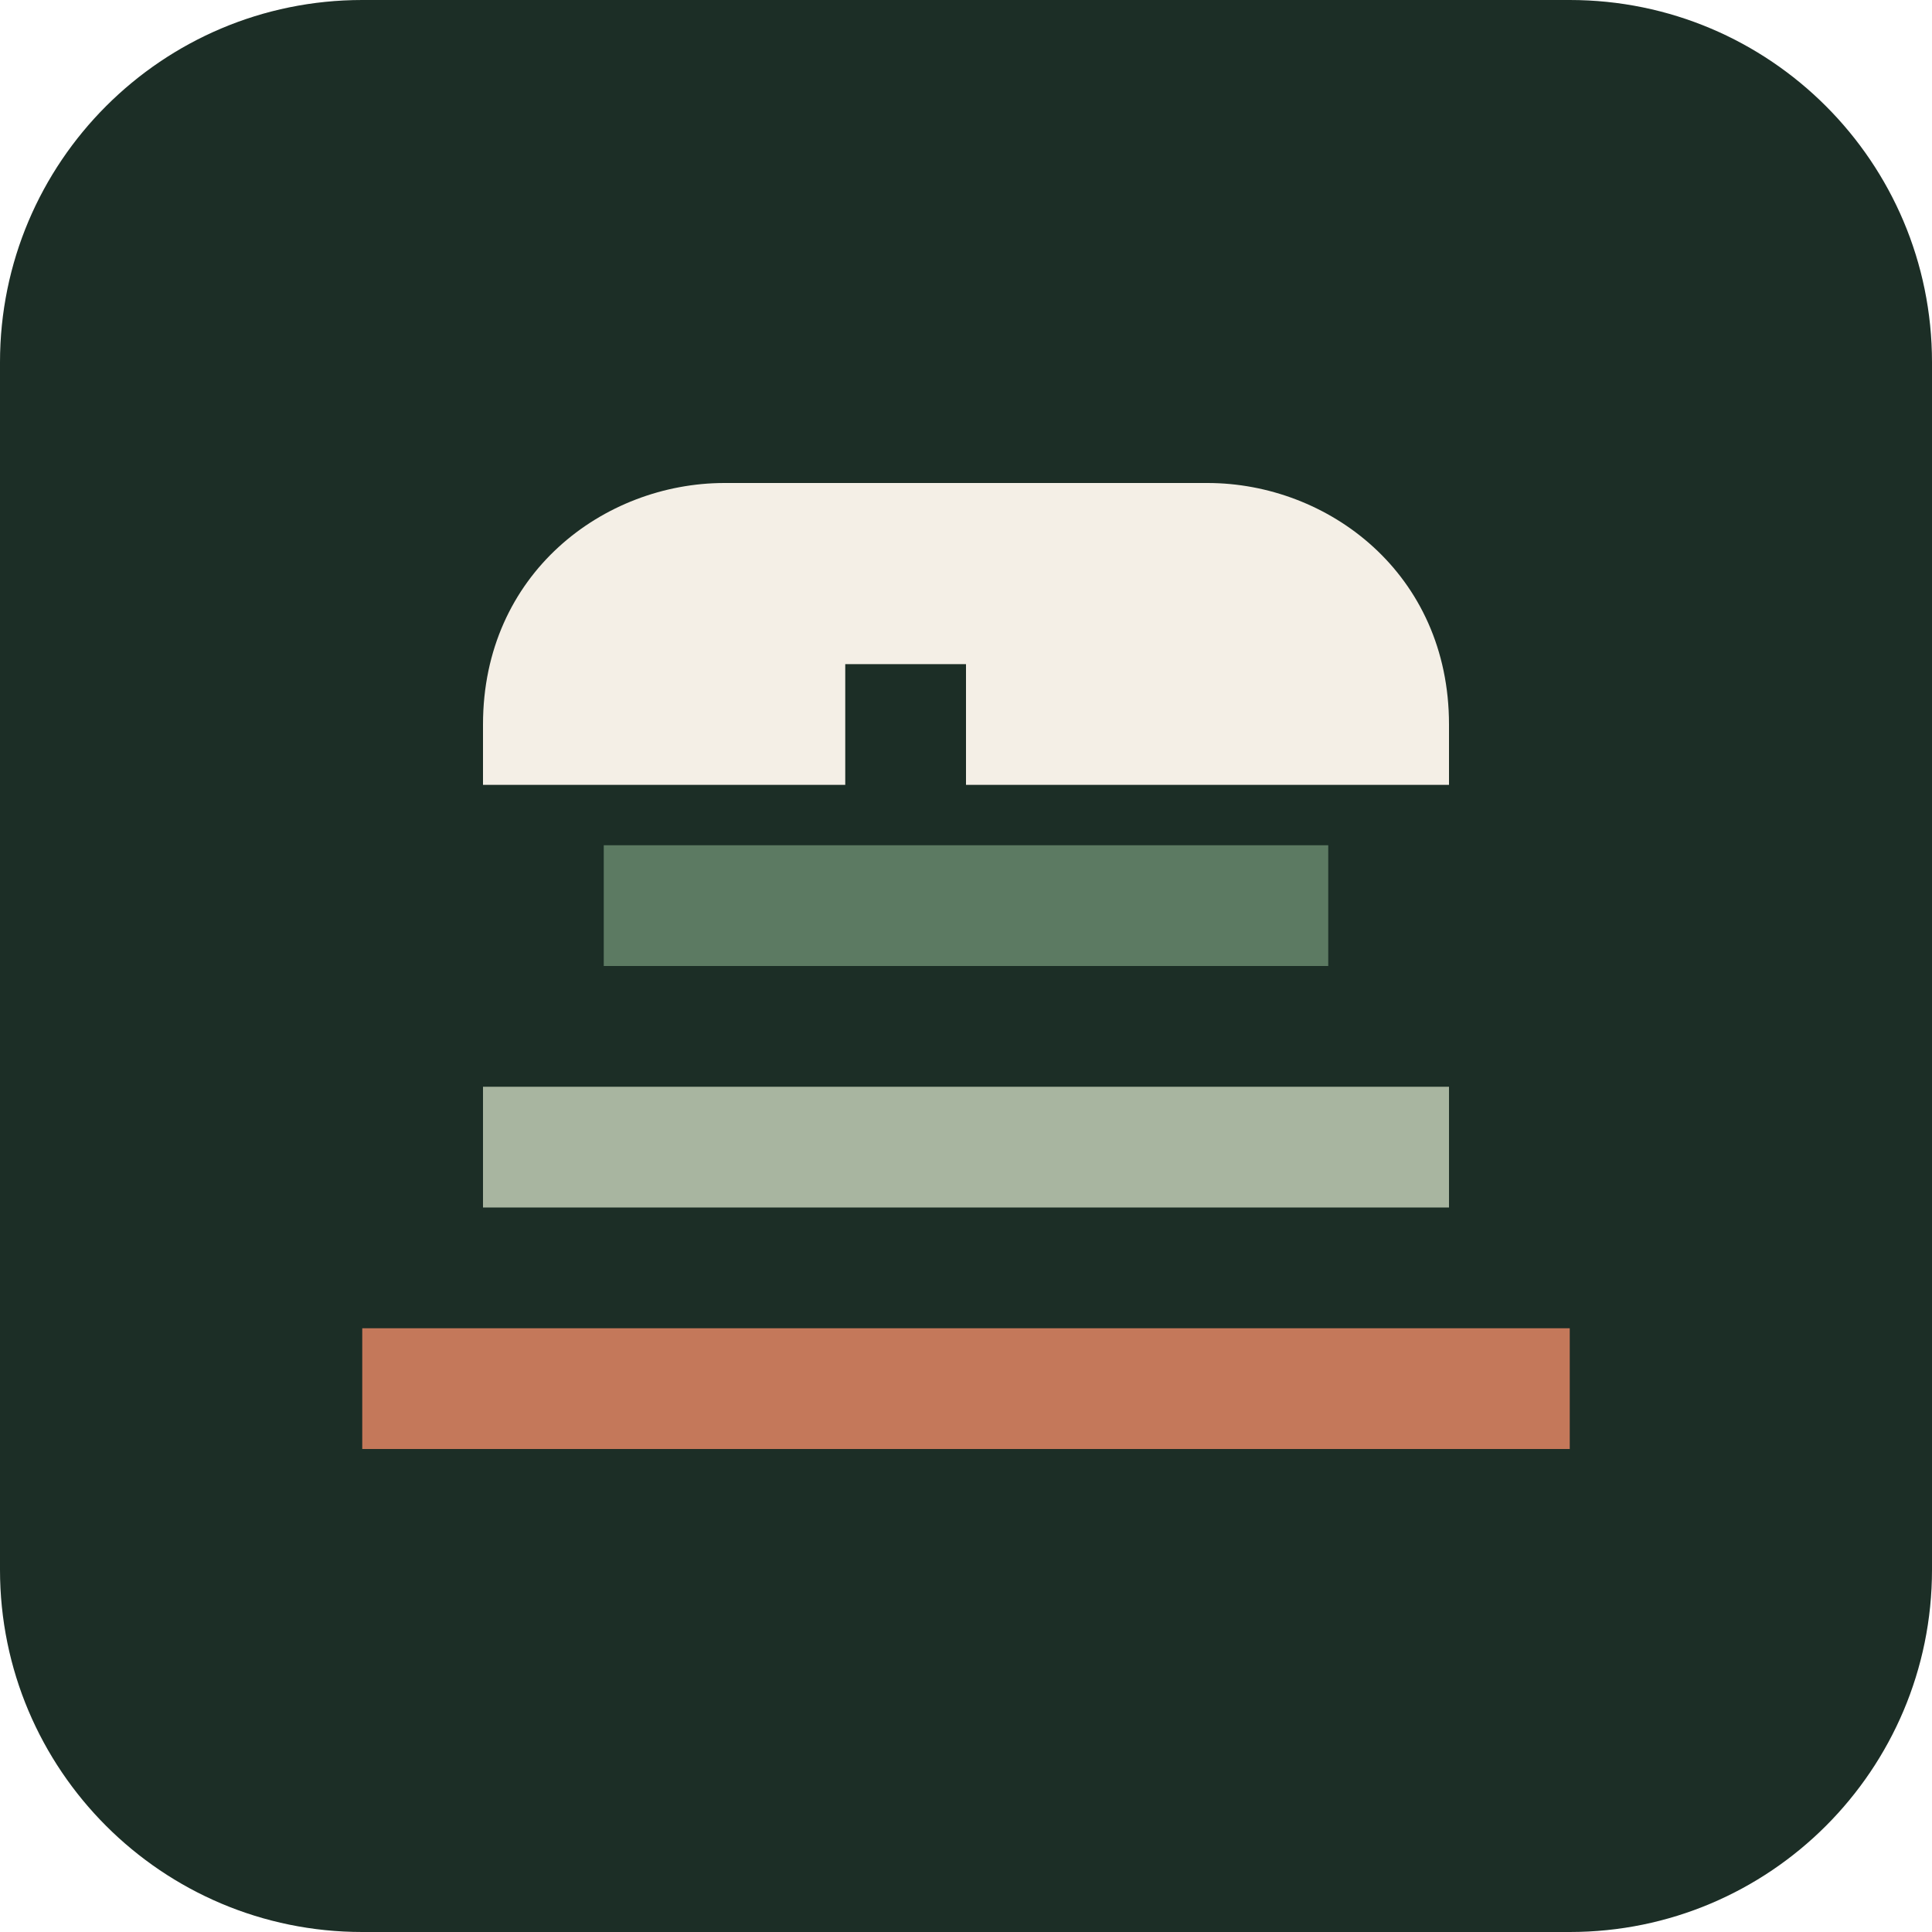
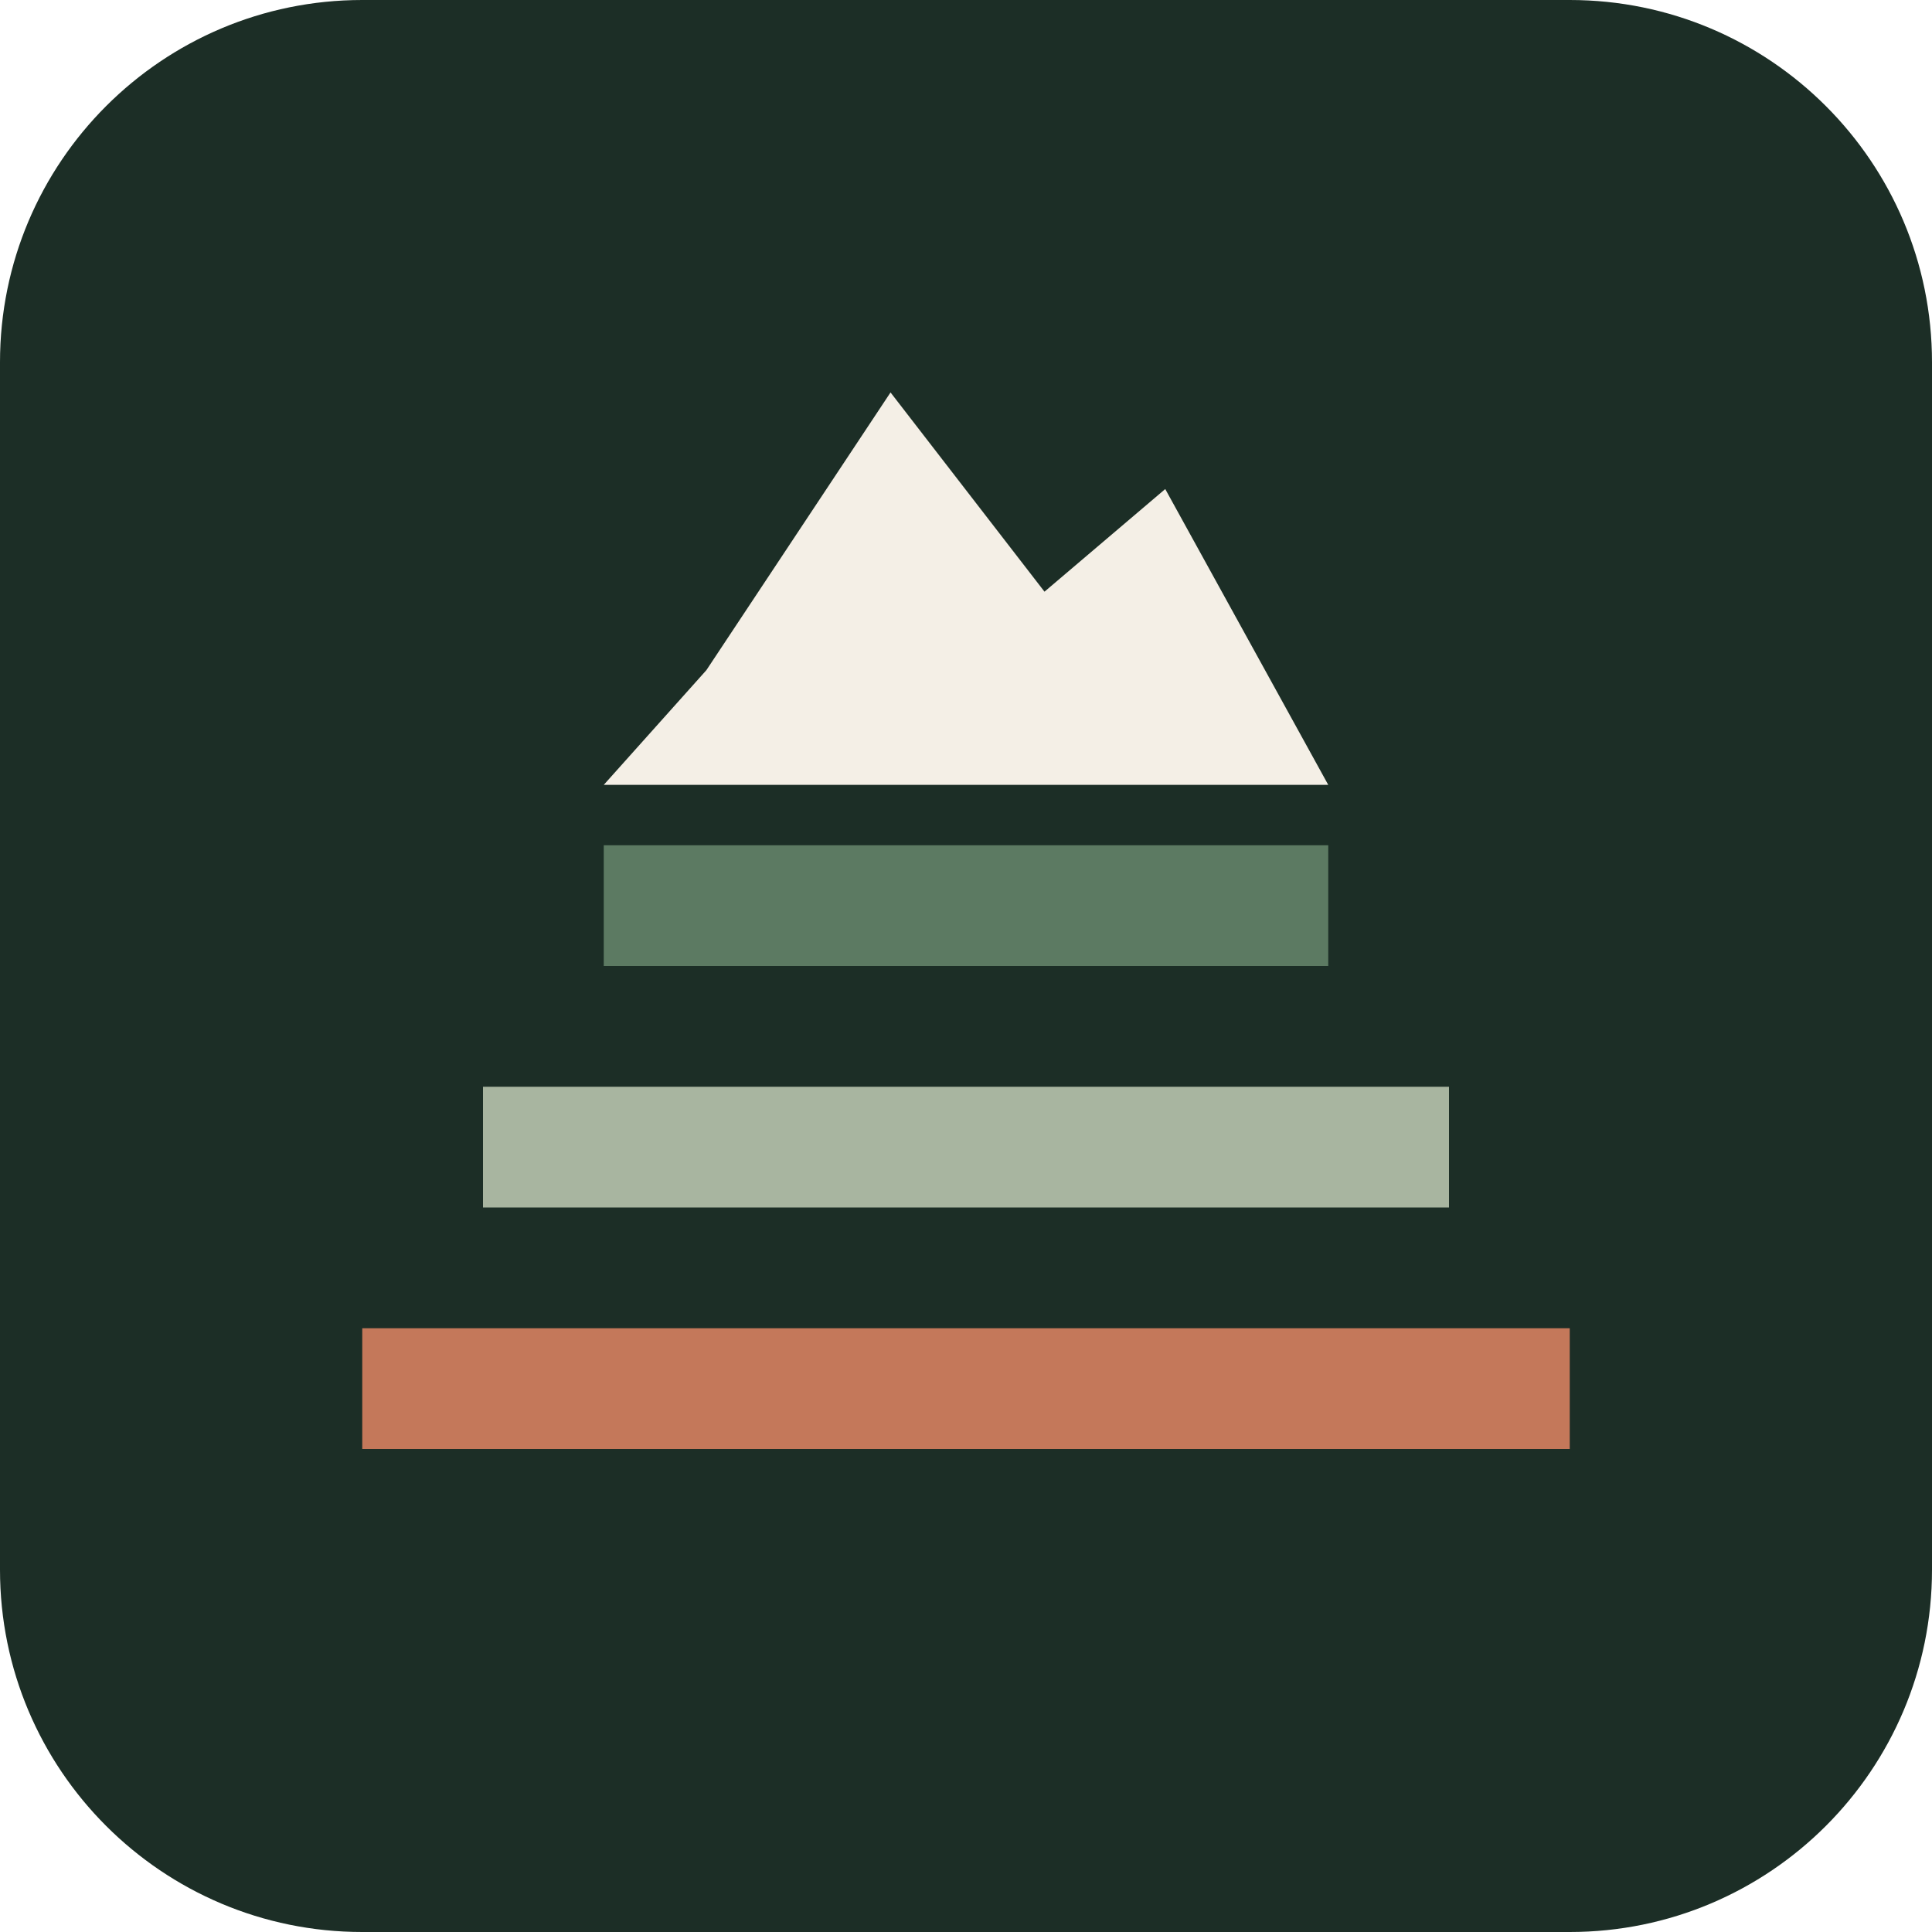
<svg xmlns="http://www.w3.org/2000/svg" viewBox="0 0 64 64" role="img" aria-label="Groundwork">
  <rect width="64" height="64" rx="12" fill="#1c2e26" />
  <path d="M12 44h40v4H12z" fill="#c4785a" />
  <path d="M16 36h32v4H16z" fill="#a8b5a0" />
  <path d="M20 28h24v4H20z" fill="#5c7a62" />
-   <path d="M24 16h16c4 0 8 3 8 8v2H32V22h-4v4H16v-2c0-5 4-8 8-8z" fill="#f4efe6" />
+   <path d="M20 26 23.4 22.2 29.5 13 34.6 19.6 38.6 16.2 44 26Z" fill="#f4efe6" />
</svg>
